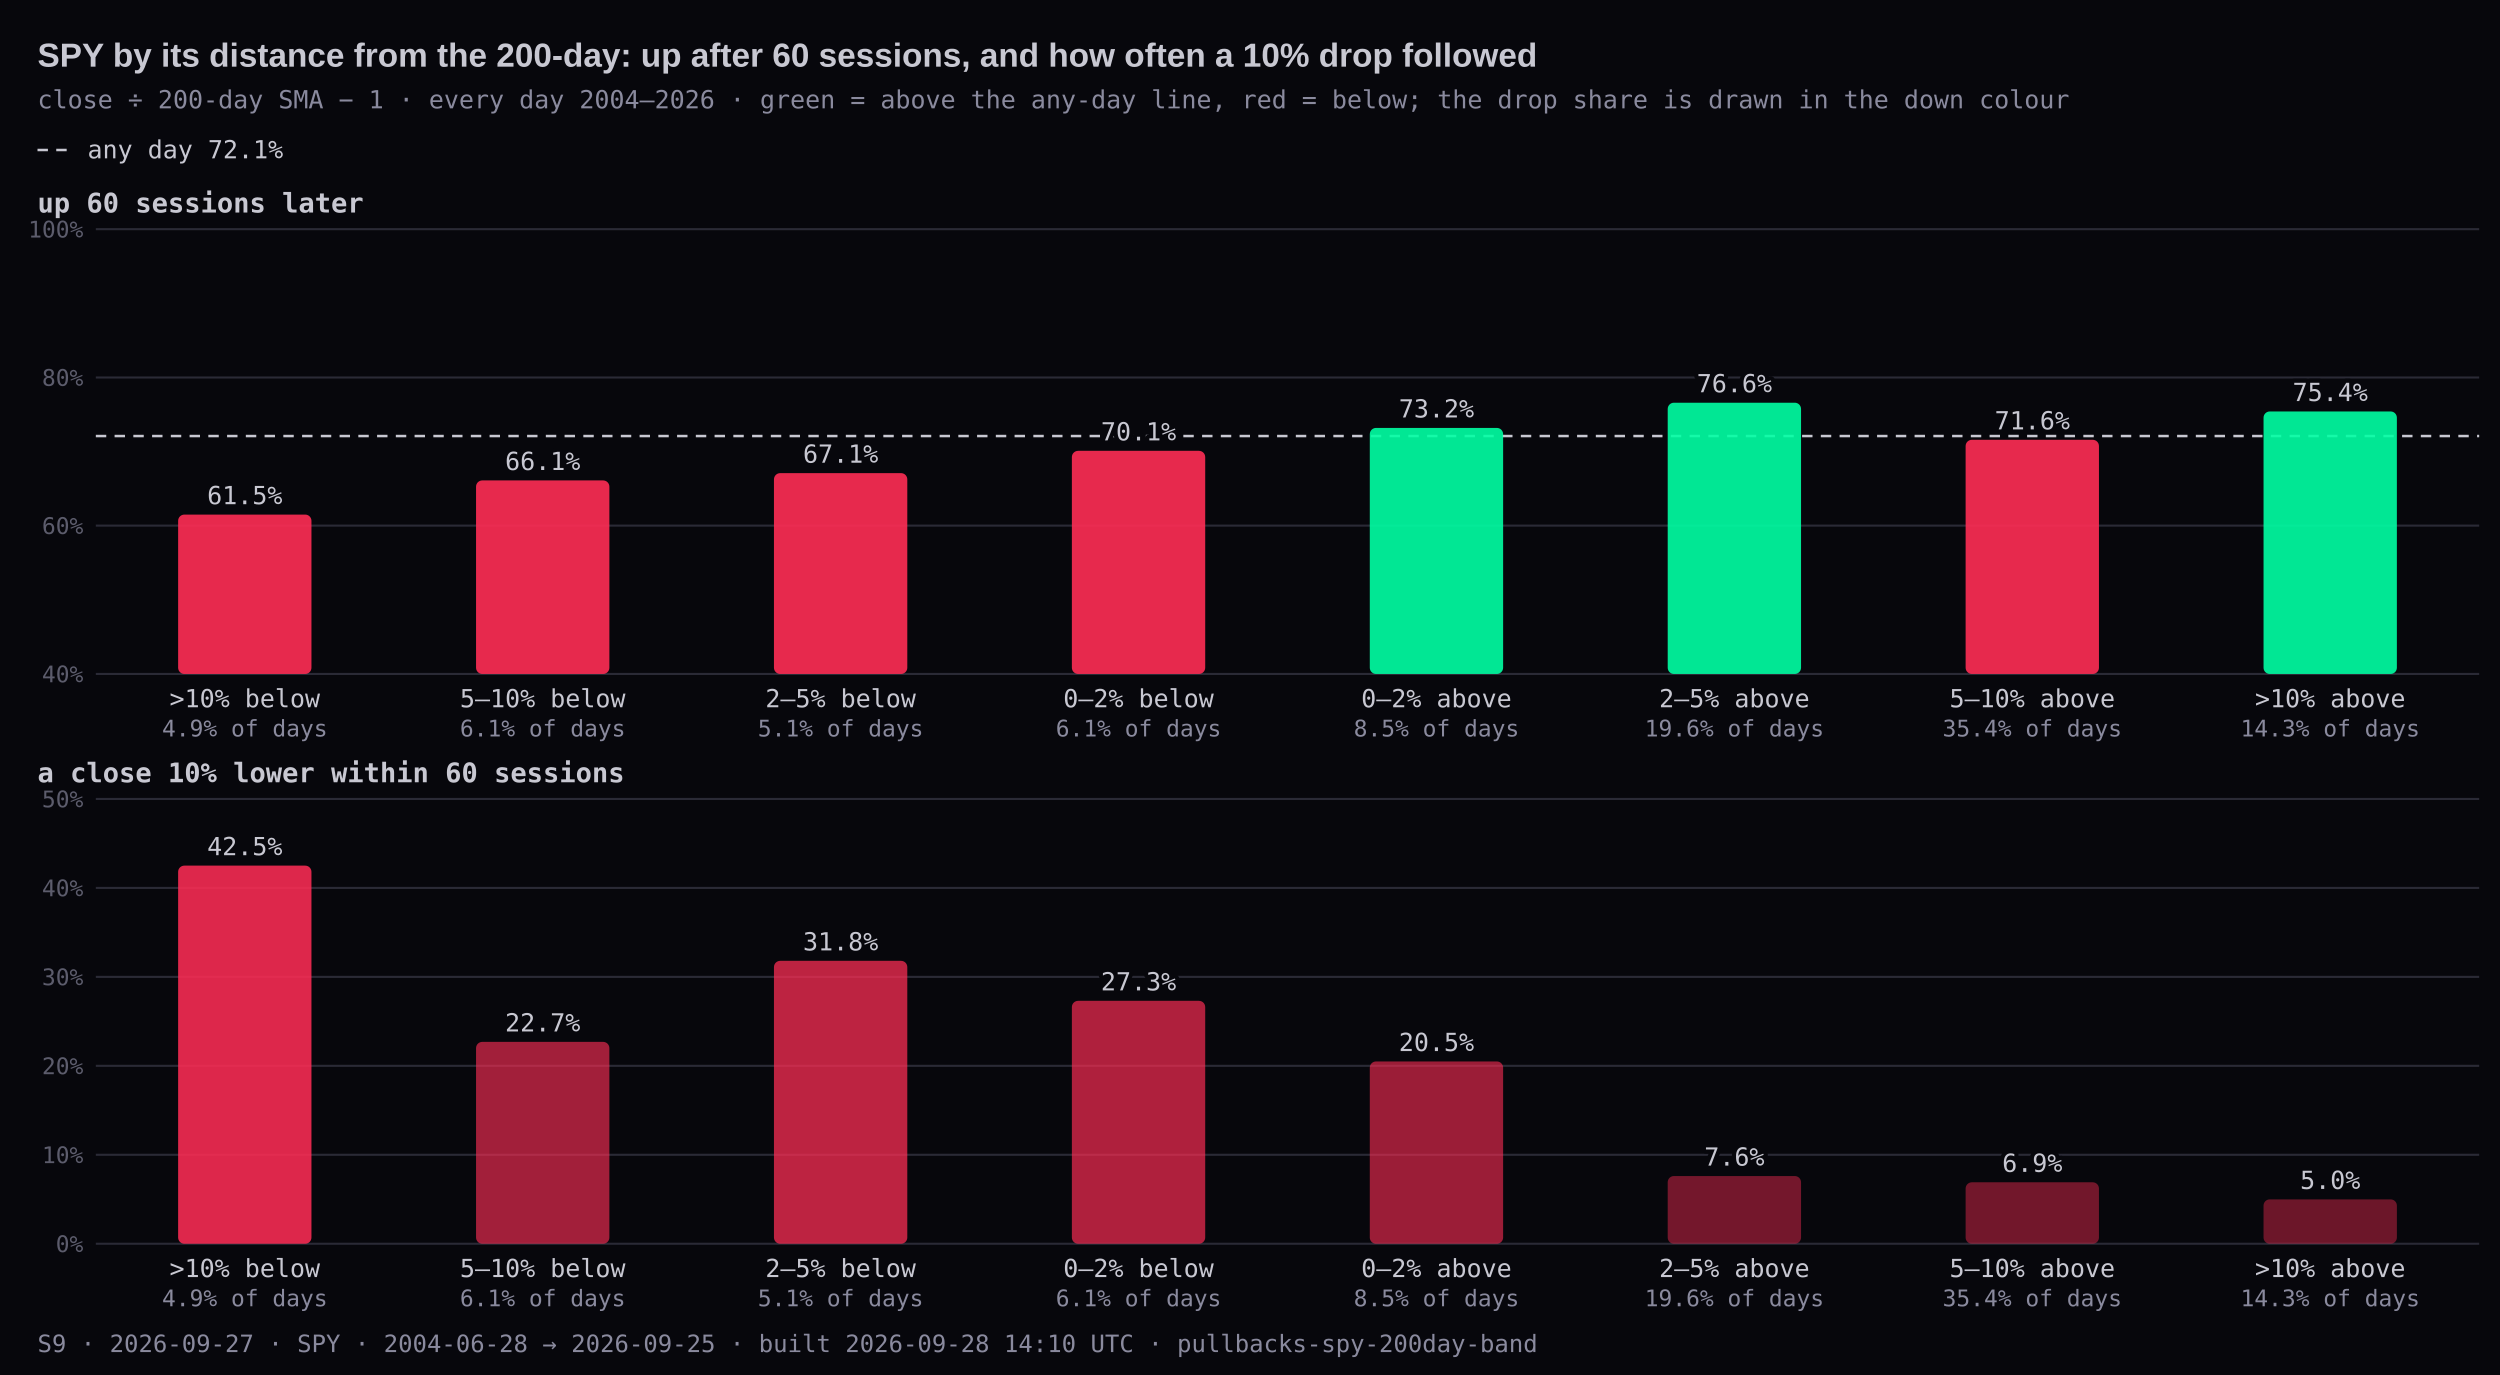
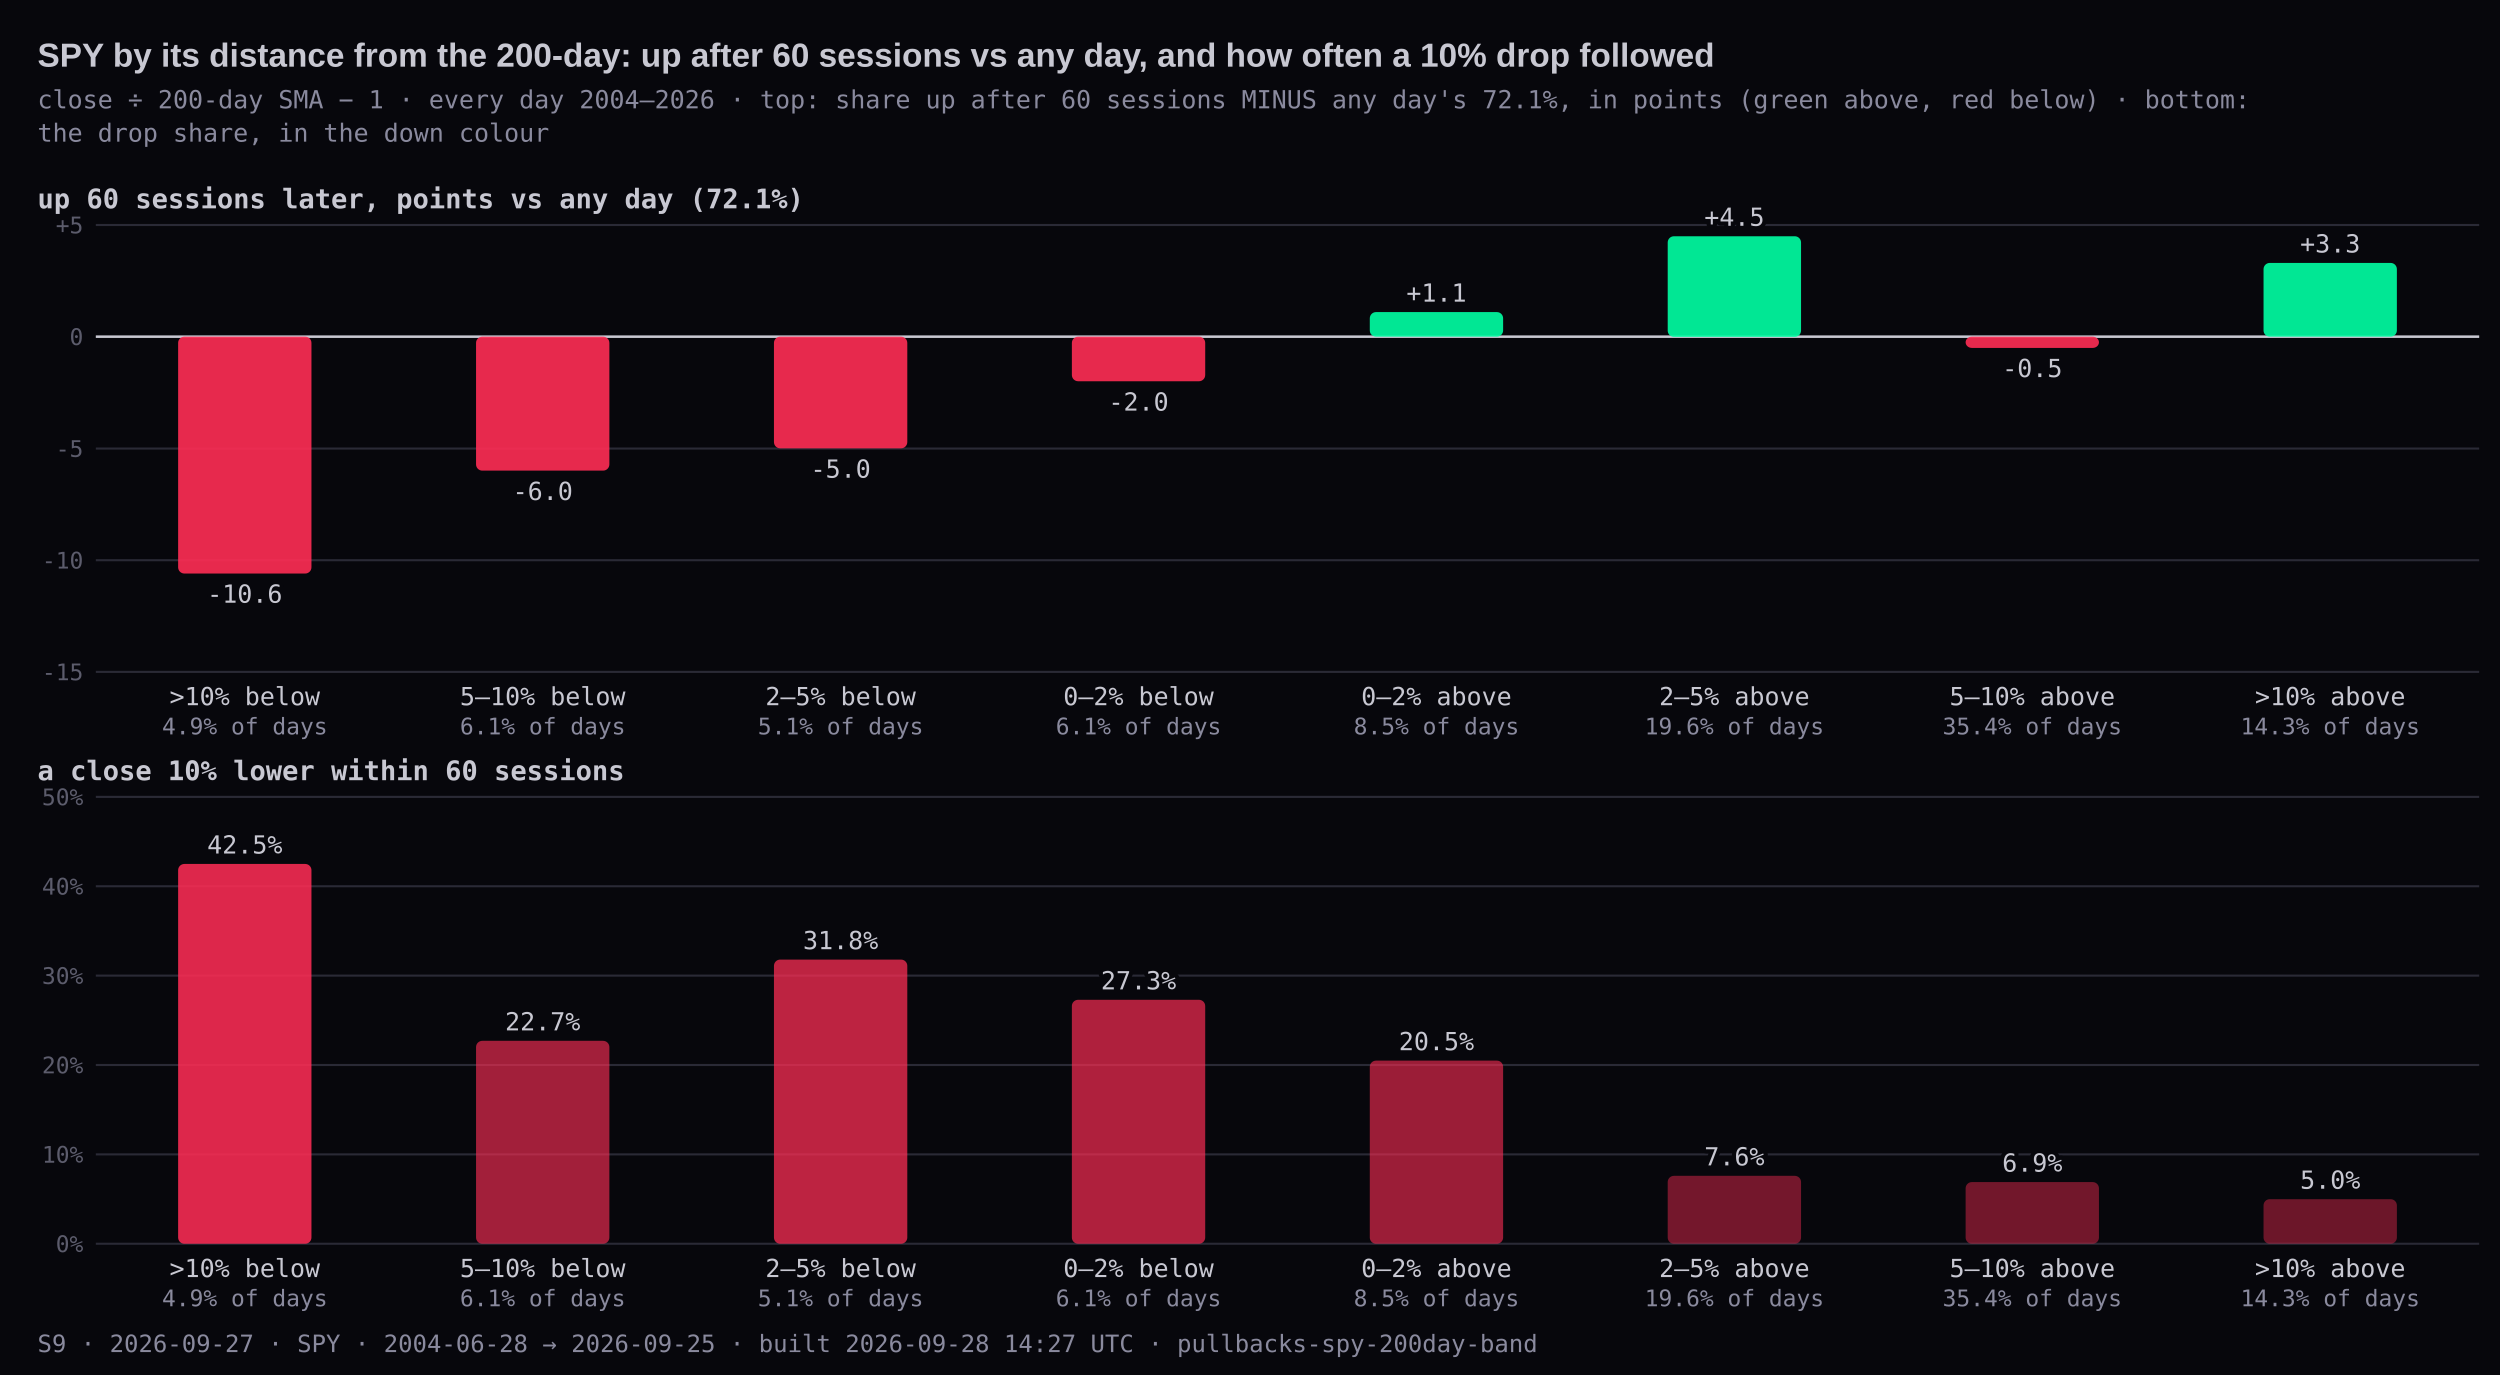
- <svg xmlns="http://www.w3.org/2000/svg" viewBox="0 0 1200 660" width="1200" height="660" role="img" aria-label="SPY by its distance from the 200-day: up after 60 sessions, and how often a 10% drop followed" data-chart="pullbacks-spy-200day-band-1200" font-family="-apple-system,'Helvetica Neue',Arial,sans-serif">
+ <svg xmlns="http://www.w3.org/2000/svg" viewBox="0 0 1200 660" width="1200" height="660" role="img" aria-label="SPY by its distance from the 200-day: up after 60 sessions vs any day, and how often a 10% drop followed" data-chart="pullbacks-spy-200day-band-1200" font-family="-apple-system,'Helvetica Neue',Arial,sans-serif">
  <defs>
    <pattern id="pullbacks-spy-200day-band-1200-stripe" width="7" height="7" patternUnits="userSpaceOnUse" patternTransform="rotate(45)">
      <rect width="7" height="7" fill="rgba(7,7,12,0)" />
      <rect width="3.5" height="7" fill="rgba(7,7,12,.72)" />
    </pattern>
  </defs>
  <rect width="1200" height="660" fill="#07070C" />
-   <text x="18" y="32" font-size="16" font-weight="700" fill="#C8C8D2">SPY by its distance from the 200-day: up after 60 sessions, and how often a 10% drop followed</text>
-   <text x="18" y="52" font-size="12" fill="#8A8A9E" font-family="ui-monospace,'SF Mono',Menlo,Consolas,monospace">close ÷ 200-day SMA − 1 · every day 2004–2026 · green = above the any-day line, red = below; the drop share is drawn in the down colour</text>
-   <g transform="translate(18.0,66)">
-     <line x1="0" x2="18" y1="6" y2="6" stroke="#C8C8D2" stroke-width="1.2" stroke-dasharray="5 4" />
-     <text x="24" y="10" font-size="12" fill="#C8C8D2" font-family="ui-monospace,'SF Mono',Menlo,Consolas,monospace">any day 72.1%</text>
+   <text x="18" y="32" font-size="16" font-weight="700" fill="#C8C8D2">SPY by its distance from the 200-day: up after 60 sessions vs any day, and how often a 10% drop followed</text>
+   <text x="18" y="52" font-size="12" fill="#8A8A9E" font-family="ui-monospace,'SF Mono',Menlo,Consolas,monospace">close ÷ 200-day SMA − 1 · every day 2004–2026 · top: share up after 60 sessions MINUS any day's 72.1%, in points (green above, red below) · bottom:</text>
+   <text x="18" y="68" font-size="12" fill="#8A8A9E" font-family="ui-monospace,'SF Mono',Menlo,Consolas,monospace">the drop share, in the down colour</text>
+   <text x="18" y="100" font-size="13" fill="#C8C8D2" font-family="ui-monospace,'SF Mono',Menlo,Consolas,monospace" font-weight="700">up 60 sessions later, points vs any day (72.1%)</text>
+   <g transform="translate(0,96)" font-family="ui-monospace,'SF Mono',Menlo,Consolas,monospace">
+     <line x1="46" x2="1190" y1="226.5" y2="226.5" stroke="#2A2A36" stroke-width="1" />
+     <text x="40" y="230.5" text-anchor="end" font-size="11" fill="#5C5C6C">-15</text>
+     <line x1="46" x2="1190" y1="172.9" y2="172.9" stroke="#2A2A36" stroke-width="1" />
+     <text x="40" y="176.9" text-anchor="end" font-size="11" fill="#5C5C6C">-10</text>
+     <line x1="46" x2="1190" y1="119.3" y2="119.3" stroke="#2A2A36" stroke-width="1" />
+     <text x="40" y="123.3" text-anchor="end" font-size="11" fill="#5C5C6C">-5</text>
+     <line x1="46" x2="1190" y1="65.6" y2="65.6" stroke="#2A2A36" stroke-width="1" />
+     <text x="40" y="69.6" text-anchor="end" font-size="11" fill="#5C5C6C">0</text>
+     <line x1="46" x2="1190" y1="12.0" y2="12.0" stroke="#2A2A36" stroke-width="1" />
+     <text x="40" y="16.0" text-anchor="end" font-size="11" fill="#5C5C6C">+5</text>
+     <line x1="46" x2="1190" y1="65.6" y2="65.6" stroke="#C8C8D2" stroke-width="1.2" />
+     <g class="mark" data-col="#FF2D55" data-tip="&gt;10% below: up 60 sessions later 61.5% vs any day 72.1% (-10.6 points) · 275 days">
+       <rect x="85.5" y="65.6" width="64.0" height="113.7" rx="3" ry="3" fill="#FF2D55" fill-opacity="0.9" />
+       <text x="117.5" y="193.3" text-anchor="middle" font-size="12" fill="#C8C8D2" paint-order="stroke" stroke="#07070C" stroke-width="4" stroke-linejoin="round">-10.6</text>
+     </g>
+     <text x="117.5" y="242.5" text-anchor="middle" font-size="12" fill="#C8C8D2">&gt;10% below</text>
+     <text x="117.5" y="256.5" text-anchor="middle" font-size="11" fill="#8A8A9E">4.9% of days</text>
+     <g class="mark" data-col="#FF2D55" data-tip="5–10% below: up 60 sessions later 66.1% vs any day 72.1% (-6.0 points) · 339 days">
+       <rect x="228.5" y="65.6" width="64.0" height="64.3" rx="3" ry="3" fill="#FF2D55" fill-opacity="0.9" />
+       <text x="260.5" y="144.0" text-anchor="middle" font-size="12" fill="#C8C8D2" paint-order="stroke" stroke="#07070C" stroke-width="4" stroke-linejoin="round">-6.0</text>
+     </g>
+     <text x="260.5" y="242.5" text-anchor="middle" font-size="12" fill="#C8C8D2">5–10% below</text>
+     <text x="260.5" y="256.5" text-anchor="middle" font-size="11" fill="#8A8A9E">6.1% of days</text>
+     <g class="mark" data-col="#FF2D55" data-tip="2–5% below: up 60 sessions later 67.1% vs any day 72.1% (-5.0 points) · 283 days">
+       <rect x="371.5" y="65.6" width="64.0" height="53.6" rx="3" ry="3" fill="#FF2D55" fill-opacity="0.9" />
+       <text x="403.5" y="133.3" text-anchor="middle" font-size="12" fill="#C8C8D2" paint-order="stroke" stroke="#07070C" stroke-width="4" stroke-linejoin="round">-5.0</text>
+     </g>
+     <text x="403.5" y="242.5" text-anchor="middle" font-size="12" fill="#C8C8D2">2–5% below</text>
+     <text x="403.5" y="256.5" text-anchor="middle" font-size="11" fill="#8A8A9E">5.1% of days</text>
+     <g class="mark" data-col="#FF2D55" data-tip="0–2% below: up 60 sessions later 70.1% vs any day 72.1% (-2.0 points) · 344 days">
+       <rect x="514.5" y="65.6" width="64.0" height="21.4" rx="3" ry="3" fill="#FF2D55" fill-opacity="0.9" />
+       <text x="546.5" y="101.1" text-anchor="middle" font-size="12" fill="#C8C8D2" paint-order="stroke" stroke="#07070C" stroke-width="4" stroke-linejoin="round">-2.0</text>
+     </g>
+     <text x="546.5" y="242.5" text-anchor="middle" font-size="12" fill="#C8C8D2">0–2% below</text>
+     <text x="546.5" y="256.5" text-anchor="middle" font-size="11" fill="#8A8A9E">6.1% of days</text>
+     <g class="mark" data-col="#00FFA3" data-tip="0–2% above: up 60 sessions later 73.2% vs any day 72.1% (+1.1 points) · 478 days">
+       <rect x="657.5" y="53.8" width="64.0" height="11.8" rx="3" ry="3" fill="#00FFA3" fill-opacity="0.9" />
+       <text x="689.5" y="48.8" text-anchor="middle" font-size="12" fill="#C8C8D2" paint-order="stroke" stroke="#07070C" stroke-width="4" stroke-linejoin="round">+1.1</text>
+     </g>
+     <text x="689.5" y="242.5" text-anchor="middle" font-size="12" fill="#C8C8D2">0–2% above</text>
+     <text x="689.5" y="256.5" text-anchor="middle" font-size="11" fill="#8A8A9E">8.5% of days</text>
+     <g class="mark" data-col="#00FFA3" data-tip="2–5% above: up 60 sessions later 76.6% vs any day 72.1% (+4.5 points) · 1,097 days">
+       <rect x="800.5" y="17.4" width="64.0" height="48.3" rx="3" ry="3" fill="#00FFA3" fill-opacity="0.9" />
+       <text x="832.5" y="12.4" text-anchor="middle" font-size="12" fill="#C8C8D2" paint-order="stroke" stroke="#07070C" stroke-width="4" stroke-linejoin="round">+4.5</text>
+     </g>
+     <text x="832.5" y="242.5" text-anchor="middle" font-size="12" fill="#C8C8D2">2–5% above</text>
+     <text x="832.5" y="256.5" text-anchor="middle" font-size="11" fill="#8A8A9E">19.6% of days</text>
+     <g class="mark" data-col="#FF2D55" data-tip="5–10% above: up 60 sessions later 71.6% vs any day 72.1% (-0.5 points) · 1,982 days">
+       <rect x="943.5" y="65.6" width="64.0" height="5.4" rx="3" ry="3" fill="#FF2D55" fill-opacity="0.9" />
+       <text x="975.5" y="85.0" text-anchor="middle" font-size="12" fill="#C8C8D2" paint-order="stroke" stroke="#07070C" stroke-width="4" stroke-linejoin="round">-0.5</text>
+     </g>
+     <text x="975.5" y="242.5" text-anchor="middle" font-size="12" fill="#C8C8D2">5–10% above</text>
+     <text x="975.5" y="256.5" text-anchor="middle" font-size="11" fill="#8A8A9E">35.4% of days</text>
+     <g class="mark" data-col="#00FFA3" data-tip="&gt;10% above: up 60 sessions later 75.4% vs any day 72.1% (+3.3 points) · 800 days">
+       <rect x="1086.5" y="30.2" width="64.0" height="35.4" rx="3" ry="3" fill="#00FFA3" fill-opacity="0.9" />
+       <text x="1118.5" y="25.2" text-anchor="middle" font-size="12" fill="#C8C8D2" paint-order="stroke" stroke="#07070C" stroke-width="4" stroke-linejoin="round">+3.3</text>
+     </g>
+     <text x="1118.5" y="242.5" text-anchor="middle" font-size="12" fill="#C8C8D2">&gt;10% above</text>
+     <text x="1118.5" y="256.5" text-anchor="middle" font-size="11" fill="#8A8A9E">14.3% of days</text>
  </g>
-   <text x="18" y="102" font-size="13" fill="#C8C8D2" font-family="ui-monospace,'SF Mono',Menlo,Consolas,monospace" font-weight="700">up 60 sessions later</text>
-   <g transform="translate(0,98)" font-family="ui-monospace,'SF Mono',Menlo,Consolas,monospace">
-     <line x1="46" x2="1190" y1="225.5" y2="225.5" stroke="#2A2A36" stroke-width="1" />
-     <text x="40" y="229.5" text-anchor="end" font-size="11" fill="#5C5C6C">40%</text>
-     <line x1="46" x2="1190" y1="154.3" y2="154.3" stroke="#2A2A36" stroke-width="1" />
-     <text x="40" y="158.3" text-anchor="end" font-size="11" fill="#5C5C6C">60%</text>
-     <line x1="46" x2="1190" y1="83.2" y2="83.2" stroke="#2A2A36" stroke-width="1" />
-     <text x="40" y="87.2" text-anchor="end" font-size="11" fill="#5C5C6C">80%</text>
-     <line x1="46" x2="1190" y1="12.0" y2="12.0" stroke="#2A2A36" stroke-width="1" />
-     <text x="40" y="16.0" text-anchor="end" font-size="11" fill="#5C5C6C">100%</text>
-     <line x1="46" x2="1190" y1="111.3" y2="111.3" stroke="#C8C8D2" stroke-width="1.2" stroke-dasharray="5 4" />
-     <g class="mark" data-tip="&gt;10% below: up 60 sessions later 61.5% · 275 days">
-       <rect x="85.5" y="149.0" width="64.0" height="76.5" rx="3" ry="3" fill="#FF2D55" fill-opacity="0.9" />
-       <text x="117.5" y="144.0" text-anchor="middle" font-size="12" fill="#C8C8D2" paint-order="stroke" stroke="#07070C" stroke-width="4" stroke-linejoin="round">61.5%</text>
-     </g>
-     <text x="117.5" y="241.5" text-anchor="middle" font-size="12" fill="#C8C8D2">&gt;10% below</text>
-     <text x="117.5" y="255.5" text-anchor="middle" font-size="11" fill="#8A8A9E">4.9% of days</text>
-     <g class="mark" data-tip="5–10% below: up 60 sessions later 66.1% · 339 days">
-       <rect x="228.5" y="132.6" width="64.0" height="92.9" rx="3" ry="3" fill="#FF2D55" fill-opacity="0.9" />
-       <text x="260.5" y="127.6" text-anchor="middle" font-size="12" fill="#C8C8D2" paint-order="stroke" stroke="#07070C" stroke-width="4" stroke-linejoin="round">66.1%</text>
-     </g>
-     <text x="260.5" y="241.5" text-anchor="middle" font-size="12" fill="#C8C8D2">5–10% below</text>
-     <text x="260.5" y="255.5" text-anchor="middle" font-size="11" fill="#8A8A9E">6.1% of days</text>
-     <g class="mark" data-tip="2–5% below: up 60 sessions later 67.1% · 283 days">
-       <rect x="371.5" y="129.1" width="64.0" height="96.4" rx="3" ry="3" fill="#FF2D55" fill-opacity="0.9" />
-       <text x="403.5" y="124.1" text-anchor="middle" font-size="12" fill="#C8C8D2" paint-order="stroke" stroke="#07070C" stroke-width="4" stroke-linejoin="round">67.1%</text>
-     </g>
-     <text x="403.5" y="241.5" text-anchor="middle" font-size="12" fill="#C8C8D2">2–5% below</text>
-     <text x="403.5" y="255.5" text-anchor="middle" font-size="11" fill="#8A8A9E">5.1% of days</text>
-     <g class="mark" data-tip="0–2% below: up 60 sessions later 70.1% · 344 days">
-       <rect x="514.5" y="118.4" width="64.0" height="107.1" rx="3" ry="3" fill="#FF2D55" fill-opacity="0.9" />
-       <text x="546.5" y="113.4" text-anchor="middle" font-size="12" fill="#C8C8D2" paint-order="stroke" stroke="#07070C" stroke-width="4" stroke-linejoin="round">70.1%</text>
-     </g>
-     <text x="546.5" y="241.5" text-anchor="middle" font-size="12" fill="#C8C8D2">0–2% below</text>
-     <text x="546.5" y="255.5" text-anchor="middle" font-size="11" fill="#8A8A9E">6.1% of days</text>
-     <g class="mark" data-tip="0–2% above: up 60 sessions later 73.2% · 478 days">
-       <rect x="657.5" y="107.4" width="64.0" height="118.1" rx="3" ry="3" fill="#00FFA3" fill-opacity="0.9" />
-       <text x="689.5" y="102.4" text-anchor="middle" font-size="12" fill="#C8C8D2" paint-order="stroke" stroke="#07070C" stroke-width="4" stroke-linejoin="round">73.2%</text>
-     </g>
-     <text x="689.5" y="241.5" text-anchor="middle" font-size="12" fill="#C8C8D2">0–2% above</text>
-     <text x="689.5" y="255.5" text-anchor="middle" font-size="11" fill="#8A8A9E">8.5% of days</text>
-     <g class="mark" data-tip="2–5% above: up 60 sessions later 76.6% · 1,097 days">
-       <rect x="800.5" y="95.3" width="64.0" height="130.2" rx="3" ry="3" fill="#00FFA3" fill-opacity="0.9" />
-       <text x="832.5" y="90.3" text-anchor="middle" font-size="12" fill="#C8C8D2" paint-order="stroke" stroke="#07070C" stroke-width="4" stroke-linejoin="round">76.6%</text>
-     </g>
-     <text x="832.5" y="241.5" text-anchor="middle" font-size="12" fill="#C8C8D2">2–5% above</text>
-     <text x="832.5" y="255.5" text-anchor="middle" font-size="11" fill="#8A8A9E">19.6% of days</text>
-     <g class="mark" data-tip="5–10% above: up 60 sessions later 71.6% · 1,982 days">
-       <rect x="943.5" y="113.1" width="64.0" height="112.4" rx="3" ry="3" fill="#FF2D55" fill-opacity="0.9" />
-       <text x="975.5" y="108.1" text-anchor="middle" font-size="12" fill="#C8C8D2" paint-order="stroke" stroke="#07070C" stroke-width="4" stroke-linejoin="round">71.6%</text>
-     </g>
-     <text x="975.5" y="241.5" text-anchor="middle" font-size="12" fill="#C8C8D2">5–10% above</text>
-     <text x="975.5" y="255.5" text-anchor="middle" font-size="11" fill="#8A8A9E">35.4% of days</text>
-     <g class="mark" data-tip="&gt;10% above: up 60 sessions later 75.4% · 800 days">
-       <rect x="1086.5" y="99.5" width="64.0" height="126.0" rx="3" ry="3" fill="#00FFA3" fill-opacity="0.9" />
-       <text x="1118.5" y="94.5" text-anchor="middle" font-size="12" fill="#C8C8D2" paint-order="stroke" stroke="#07070C" stroke-width="4" stroke-linejoin="round">75.4%</text>
-     </g>
-     <text x="1118.5" y="241.5" text-anchor="middle" font-size="12" fill="#C8C8D2">&gt;10% above</text>
-     <text x="1118.5" y="255.5" text-anchor="middle" font-size="11" fill="#8A8A9E">14.3% of days</text>
-   </g>
-   <text x="18" y="375.5" font-size="13" fill="#C8C8D2" font-family="ui-monospace,'SF Mono',Menlo,Consolas,monospace" font-weight="700">a close 10% lower within 60 sessions</text>
-   <g transform="translate(0,371.5)" font-family="ui-monospace,'SF Mono',Menlo,Consolas,monospace">
-     <line x1="46" x2="1190" y1="225.5" y2="225.5" stroke="#2A2A36" stroke-width="1" />
-     <text x="40" y="229.5" text-anchor="end" font-size="11" fill="#5C5C6C">0%</text>
-     <line x1="46" x2="1190" y1="182.8" y2="182.8" stroke="#2A2A36" stroke-width="1" />
-     <text x="40" y="186.8" text-anchor="end" font-size="11" fill="#5C5C6C">10%</text>
-     <line x1="46" x2="1190" y1="140.1" y2="140.1" stroke="#2A2A36" stroke-width="1" />
-     <text x="40" y="144.1" text-anchor="end" font-size="11" fill="#5C5C6C">20%</text>
-     <line x1="46" x2="1190" y1="97.4" y2="97.4" stroke="#2A2A36" stroke-width="1" />
-     <text x="40" y="101.4" text-anchor="end" font-size="11" fill="#5C5C6C">30%</text>
-     <line x1="46" x2="1190" y1="54.7" y2="54.7" stroke="#2A2A36" stroke-width="1" />
-     <text x="40" y="58.7" text-anchor="end" font-size="11" fill="#5C5C6C">40%</text>
+   <text x="18" y="374.5" font-size="13" fill="#C8C8D2" font-family="ui-monospace,'SF Mono',Menlo,Consolas,monospace" font-weight="700">a close 10% lower within 60 sessions</text>
+   <g transform="translate(0,370.5)" font-family="ui-monospace,'SF Mono',Menlo,Consolas,monospace">
+     <line x1="46" x2="1190" y1="226.5" y2="226.5" stroke="#2A2A36" stroke-width="1" />
+     <text x="40" y="230.5" text-anchor="end" font-size="11" fill="#5C5C6C">0%</text>
+     <line x1="46" x2="1190" y1="183.6" y2="183.6" stroke="#2A2A36" stroke-width="1" />
+     <text x="40" y="187.6" text-anchor="end" font-size="11" fill="#5C5C6C">10%</text>
+     <line x1="46" x2="1190" y1="140.7" y2="140.7" stroke="#2A2A36" stroke-width="1" />
+     <text x="40" y="144.7" text-anchor="end" font-size="11" fill="#5C5C6C">20%</text>
+     <line x1="46" x2="1190" y1="97.8" y2="97.8" stroke="#2A2A36" stroke-width="1" />
+     <text x="40" y="101.8" text-anchor="end" font-size="11" fill="#5C5C6C">30%</text>
+     <line x1="46" x2="1190" y1="54.9" y2="54.9" stroke="#2A2A36" stroke-width="1" />
+     <text x="40" y="58.9" text-anchor="end" font-size="11" fill="#5C5C6C">40%</text>
    <line x1="46" x2="1190" y1="12.0" y2="12.0" stroke="#2A2A36" stroke-width="1" />
    <text x="40" y="16.0" text-anchor="end" font-size="11" fill="#5C5C6C">50%</text>
-     <g class="mark" data-tip="&gt;10% below: a close 10% lower within 60 sessions 42.5% · 275 days">
-       <rect x="85.5" y="44.0" width="64.0" height="181.5" rx="3" ry="3" fill="#FF2D55" fill-opacity="0.86" />
-       <text x="117.5" y="39.0" text-anchor="middle" font-size="12" fill="#C8C8D2" paint-order="stroke" stroke="#07070C" stroke-width="4" stroke-linejoin="round">42.5%</text>
+     <g class="mark" data-col="#FF2D55" data-tip="&gt;10% below: a close 10% lower within 60 sessions 42.5% · 275 days">
+       <rect x="85.5" y="44.2" width="64.0" height="182.3" rx="3" ry="3" fill="#FF2D55" fill-opacity="0.86" />
+       <text x="117.5" y="39.2" text-anchor="middle" font-size="12" fill="#C8C8D2" paint-order="stroke" stroke="#07070C" stroke-width="4" stroke-linejoin="round">42.5%</text>
    </g>
-     <text x="117.5" y="241.5" text-anchor="middle" font-size="12" fill="#C8C8D2">&gt;10% below</text>
-     <text x="117.5" y="255.5" text-anchor="middle" font-size="11" fill="#8A8A9E">4.9% of days</text>
-     <g class="mark" data-tip="5–10% below: a close 10% lower within 60 sessions 22.7% · 339 days">
-       <rect x="228.5" y="128.6" width="64.0" height="96.9" rx="3" ry="3" fill="#FF2D55" fill-opacity="0.622" />
-       <text x="260.5" y="123.6" text-anchor="middle" font-size="12" fill="#C8C8D2" paint-order="stroke" stroke="#07070C" stroke-width="4" stroke-linejoin="round">22.7%</text>
+     <text x="117.5" y="242.5" text-anchor="middle" font-size="12" fill="#C8C8D2">&gt;10% below</text>
+     <text x="117.5" y="256.5" text-anchor="middle" font-size="11" fill="#8A8A9E">4.9% of days</text>
+     <g class="mark" data-col="#FF2D55" data-tip="5–10% below: a close 10% lower within 60 sessions 22.7% · 339 days">
+       <rect x="228.5" y="129.1" width="64.0" height="97.4" rx="3" ry="3" fill="#FF2D55" fill-opacity="0.622" />
+       <text x="260.5" y="124.1" text-anchor="middle" font-size="12" fill="#C8C8D2" paint-order="stroke" stroke="#07070C" stroke-width="4" stroke-linejoin="round">22.7%</text>
    </g>
-     <text x="260.5" y="241.5" text-anchor="middle" font-size="12" fill="#C8C8D2">5–10% below</text>
-     <text x="260.5" y="255.5" text-anchor="middle" font-size="11" fill="#8A8A9E">6.1% of days</text>
-     <g class="mark" data-tip="2–5% below: a close 10% lower within 60 sessions 31.8% · 283 days">
-       <rect x="371.5" y="89.7" width="64.0" height="135.8" rx="3" ry="3" fill="#FF2D55" fill-opacity="0.732" />
-       <text x="403.5" y="84.7" text-anchor="middle" font-size="12" fill="#C8C8D2" paint-order="stroke" stroke="#07070C" stroke-width="4" stroke-linejoin="round">31.8%</text>
+     <text x="260.5" y="242.5" text-anchor="middle" font-size="12" fill="#C8C8D2">5–10% below</text>
+     <text x="260.5" y="256.5" text-anchor="middle" font-size="11" fill="#8A8A9E">6.1% of days</text>
+     <g class="mark" data-col="#FF2D55" data-tip="2–5% below: a close 10% lower within 60 sessions 31.8% · 283 days">
+       <rect x="371.5" y="90.1" width="64.0" height="136.4" rx="3" ry="3" fill="#FF2D55" fill-opacity="0.732" />
+       <text x="403.5" y="85.1" text-anchor="middle" font-size="12" fill="#C8C8D2" paint-order="stroke" stroke="#07070C" stroke-width="4" stroke-linejoin="round">31.8%</text>
    </g>
-     <text x="403.5" y="241.5" text-anchor="middle" font-size="12" fill="#C8C8D2">2–5% below</text>
-     <text x="403.5" y="255.5" text-anchor="middle" font-size="11" fill="#8A8A9E">5.1% of days</text>
-     <g class="mark" data-tip="0–2% below: a close 10% lower within 60 sessions 27.3% · 344 days">
-       <rect x="514.5" y="108.9" width="64.0" height="116.6" rx="3" ry="3" fill="#FF2D55" fill-opacity="0.678" />
-       <text x="546.5" y="103.9" text-anchor="middle" font-size="12" fill="#C8C8D2" paint-order="stroke" stroke="#07070C" stroke-width="4" stroke-linejoin="round">27.3%</text>
+     <text x="403.5" y="242.5" text-anchor="middle" font-size="12" fill="#C8C8D2">2–5% below</text>
+     <text x="403.5" y="256.5" text-anchor="middle" font-size="11" fill="#8A8A9E">5.1% of days</text>
+     <g class="mark" data-col="#FF2D55" data-tip="0–2% below: a close 10% lower within 60 sessions 27.3% · 344 days">
+       <rect x="514.5" y="109.4" width="64.0" height="117.1" rx="3" ry="3" fill="#FF2D55" fill-opacity="0.678" />
+       <text x="546.5" y="104.4" text-anchor="middle" font-size="12" fill="#C8C8D2" paint-order="stroke" stroke="#07070C" stroke-width="4" stroke-linejoin="round">27.3%</text>
    </g>
-     <text x="546.5" y="241.5" text-anchor="middle" font-size="12" fill="#C8C8D2">0–2% below</text>
-     <text x="546.5" y="255.5" text-anchor="middle" font-size="11" fill="#8A8A9E">6.1% of days</text>
-     <g class="mark" data-tip="0–2% above: a close 10% lower within 60 sessions 20.5% · 478 days">
-       <rect x="657.5" y="138.0" width="64.0" height="87.5" rx="3" ry="3" fill="#FF2D55" fill-opacity="0.596" />
-       <text x="689.5" y="133.0" text-anchor="middle" font-size="12" fill="#C8C8D2" paint-order="stroke" stroke="#07070C" stroke-width="4" stroke-linejoin="round">20.5%</text>
+     <text x="546.5" y="242.5" text-anchor="middle" font-size="12" fill="#C8C8D2">0–2% below</text>
+     <text x="546.5" y="256.5" text-anchor="middle" font-size="11" fill="#8A8A9E">6.1% of days</text>
+     <g class="mark" data-col="#FF2D55" data-tip="0–2% above: a close 10% lower within 60 sessions 20.5% · 478 days">
+       <rect x="657.5" y="138.6" width="64.0" height="87.9" rx="3" ry="3" fill="#FF2D55" fill-opacity="0.596" />
+       <text x="689.5" y="133.6" text-anchor="middle" font-size="12" fill="#C8C8D2" paint-order="stroke" stroke="#07070C" stroke-width="4" stroke-linejoin="round">20.5%</text>
    </g>
-     <text x="689.5" y="241.5" text-anchor="middle" font-size="12" fill="#C8C8D2">0–2% above</text>
-     <text x="689.5" y="255.5" text-anchor="middle" font-size="11" fill="#8A8A9E">8.5% of days</text>
-     <g class="mark" data-tip="2–5% above: a close 10% lower within 60 sessions 7.6% · 1,097 days">
-       <rect x="800.5" y="193.0" width="64.0" height="32.5" rx="3" ry="3" fill="#FF2D55" fill-opacity="0.441" />
-       <text x="832.5" y="188.0" text-anchor="middle" font-size="12" fill="#C8C8D2" paint-order="stroke" stroke="#07070C" stroke-width="4" stroke-linejoin="round">7.6%</text>
+     <text x="689.5" y="242.5" text-anchor="middle" font-size="12" fill="#C8C8D2">0–2% above</text>
+     <text x="689.5" y="256.5" text-anchor="middle" font-size="11" fill="#8A8A9E">8.5% of days</text>
+     <g class="mark" data-col="#FF2D55" data-tip="2–5% above: a close 10% lower within 60 sessions 7.6% · 1,097 days">
+       <rect x="800.5" y="193.9" width="64.0" height="32.6" rx="3" ry="3" fill="#FF2D55" fill-opacity="0.441" />
+       <text x="832.5" y="188.9" text-anchor="middle" font-size="12" fill="#C8C8D2" paint-order="stroke" stroke="#07070C" stroke-width="4" stroke-linejoin="round">7.6%</text>
    </g>
-     <text x="832.5" y="241.5" text-anchor="middle" font-size="12" fill="#C8C8D2">2–5% above</text>
-     <text x="832.5" y="255.5" text-anchor="middle" font-size="11" fill="#8A8A9E">19.6% of days</text>
-     <g class="mark" data-tip="5–10% above: a close 10% lower within 60 sessions 6.9% · 1,982 days">
-       <rect x="943.5" y="196.0" width="64.0" height="29.5" rx="3" ry="3" fill="#FF2D55" fill-opacity="0.433" />
-       <text x="975.5" y="191.0" text-anchor="middle" font-size="12" fill="#C8C8D2" paint-order="stroke" stroke="#07070C" stroke-width="4" stroke-linejoin="round">6.9%</text>
+     <text x="832.5" y="242.5" text-anchor="middle" font-size="12" fill="#C8C8D2">2–5% above</text>
+     <text x="832.5" y="256.5" text-anchor="middle" font-size="11" fill="#8A8A9E">19.6% of days</text>
+     <g class="mark" data-col="#FF2D55" data-tip="5–10% above: a close 10% lower within 60 sessions 6.9% · 1,982 days">
+       <rect x="943.5" y="196.9" width="64.0" height="29.6" rx="3" ry="3" fill="#FF2D55" fill-opacity="0.433" />
+       <text x="975.5" y="191.9" text-anchor="middle" font-size="12" fill="#C8C8D2" paint-order="stroke" stroke="#07070C" stroke-width="4" stroke-linejoin="round">6.9%</text>
    </g>
-     <text x="975.5" y="241.5" text-anchor="middle" font-size="12" fill="#C8C8D2">5–10% above</text>
-     <text x="975.5" y="255.5" text-anchor="middle" font-size="11" fill="#8A8A9E">35.4% of days</text>
-     <g class="mark" data-tip="&gt;10% above: a close 10% lower within 60 sessions 5.0% · 800 days">
-       <rect x="1086.5" y="204.2" width="64.0" height="21.3" rx="3" ry="3" fill="#FF2D55" fill-opacity="0.41" />
-       <text x="1118.5" y="199.2" text-anchor="middle" font-size="12" fill="#C8C8D2" paint-order="stroke" stroke="#07070C" stroke-width="4" stroke-linejoin="round">5.0%</text>
+     <text x="975.5" y="242.5" text-anchor="middle" font-size="12" fill="#C8C8D2">5–10% above</text>
+     <text x="975.5" y="256.5" text-anchor="middle" font-size="11" fill="#8A8A9E">35.4% of days</text>
+     <g class="mark" data-col="#FF2D55" data-tip="&gt;10% above: a close 10% lower within 60 sessions 5.0% · 800 days">
+       <rect x="1086.5" y="205.1" width="64.0" height="21.4" rx="3" ry="3" fill="#FF2D55" fill-opacity="0.41" />
+       <text x="1118.5" y="200.1" text-anchor="middle" font-size="12" fill="#C8C8D2" paint-order="stroke" stroke="#07070C" stroke-width="4" stroke-linejoin="round">5.0%</text>
    </g>
-     <text x="1118.5" y="241.5" text-anchor="middle" font-size="12" fill="#C8C8D2">&gt;10% above</text>
-     <text x="1118.5" y="255.5" text-anchor="middle" font-size="11" fill="#8A8A9E">14.3% of days</text>
+     <text x="1118.5" y="242.5" text-anchor="middle" font-size="12" fill="#C8C8D2">&gt;10% above</text>
+     <text x="1118.5" y="256.5" text-anchor="middle" font-size="11" fill="#8A8A9E">14.3% of days</text>
  </g>
-   <text x="18" y="649" font-size="11.5" fill="#8A8A9E" font-family="ui-monospace,'SF Mono',Menlo,Consolas,monospace">S9 · 2026-09-27 · SPY · 2004-06-28 → 2026-09-25 · built 2026-09-28 14:10 UTC · pullbacks-spy-200day-band</text>
+   <text x="18" y="649" font-size="11.5" fill="#8A8A9E" font-family="ui-monospace,'SF Mono',Menlo,Consolas,monospace">S9 · 2026-09-27 · SPY · 2004-06-28 → 2026-09-25 · built 2026-09-28 14:27 UTC · pullbacks-spy-200day-band</text>
</svg>
